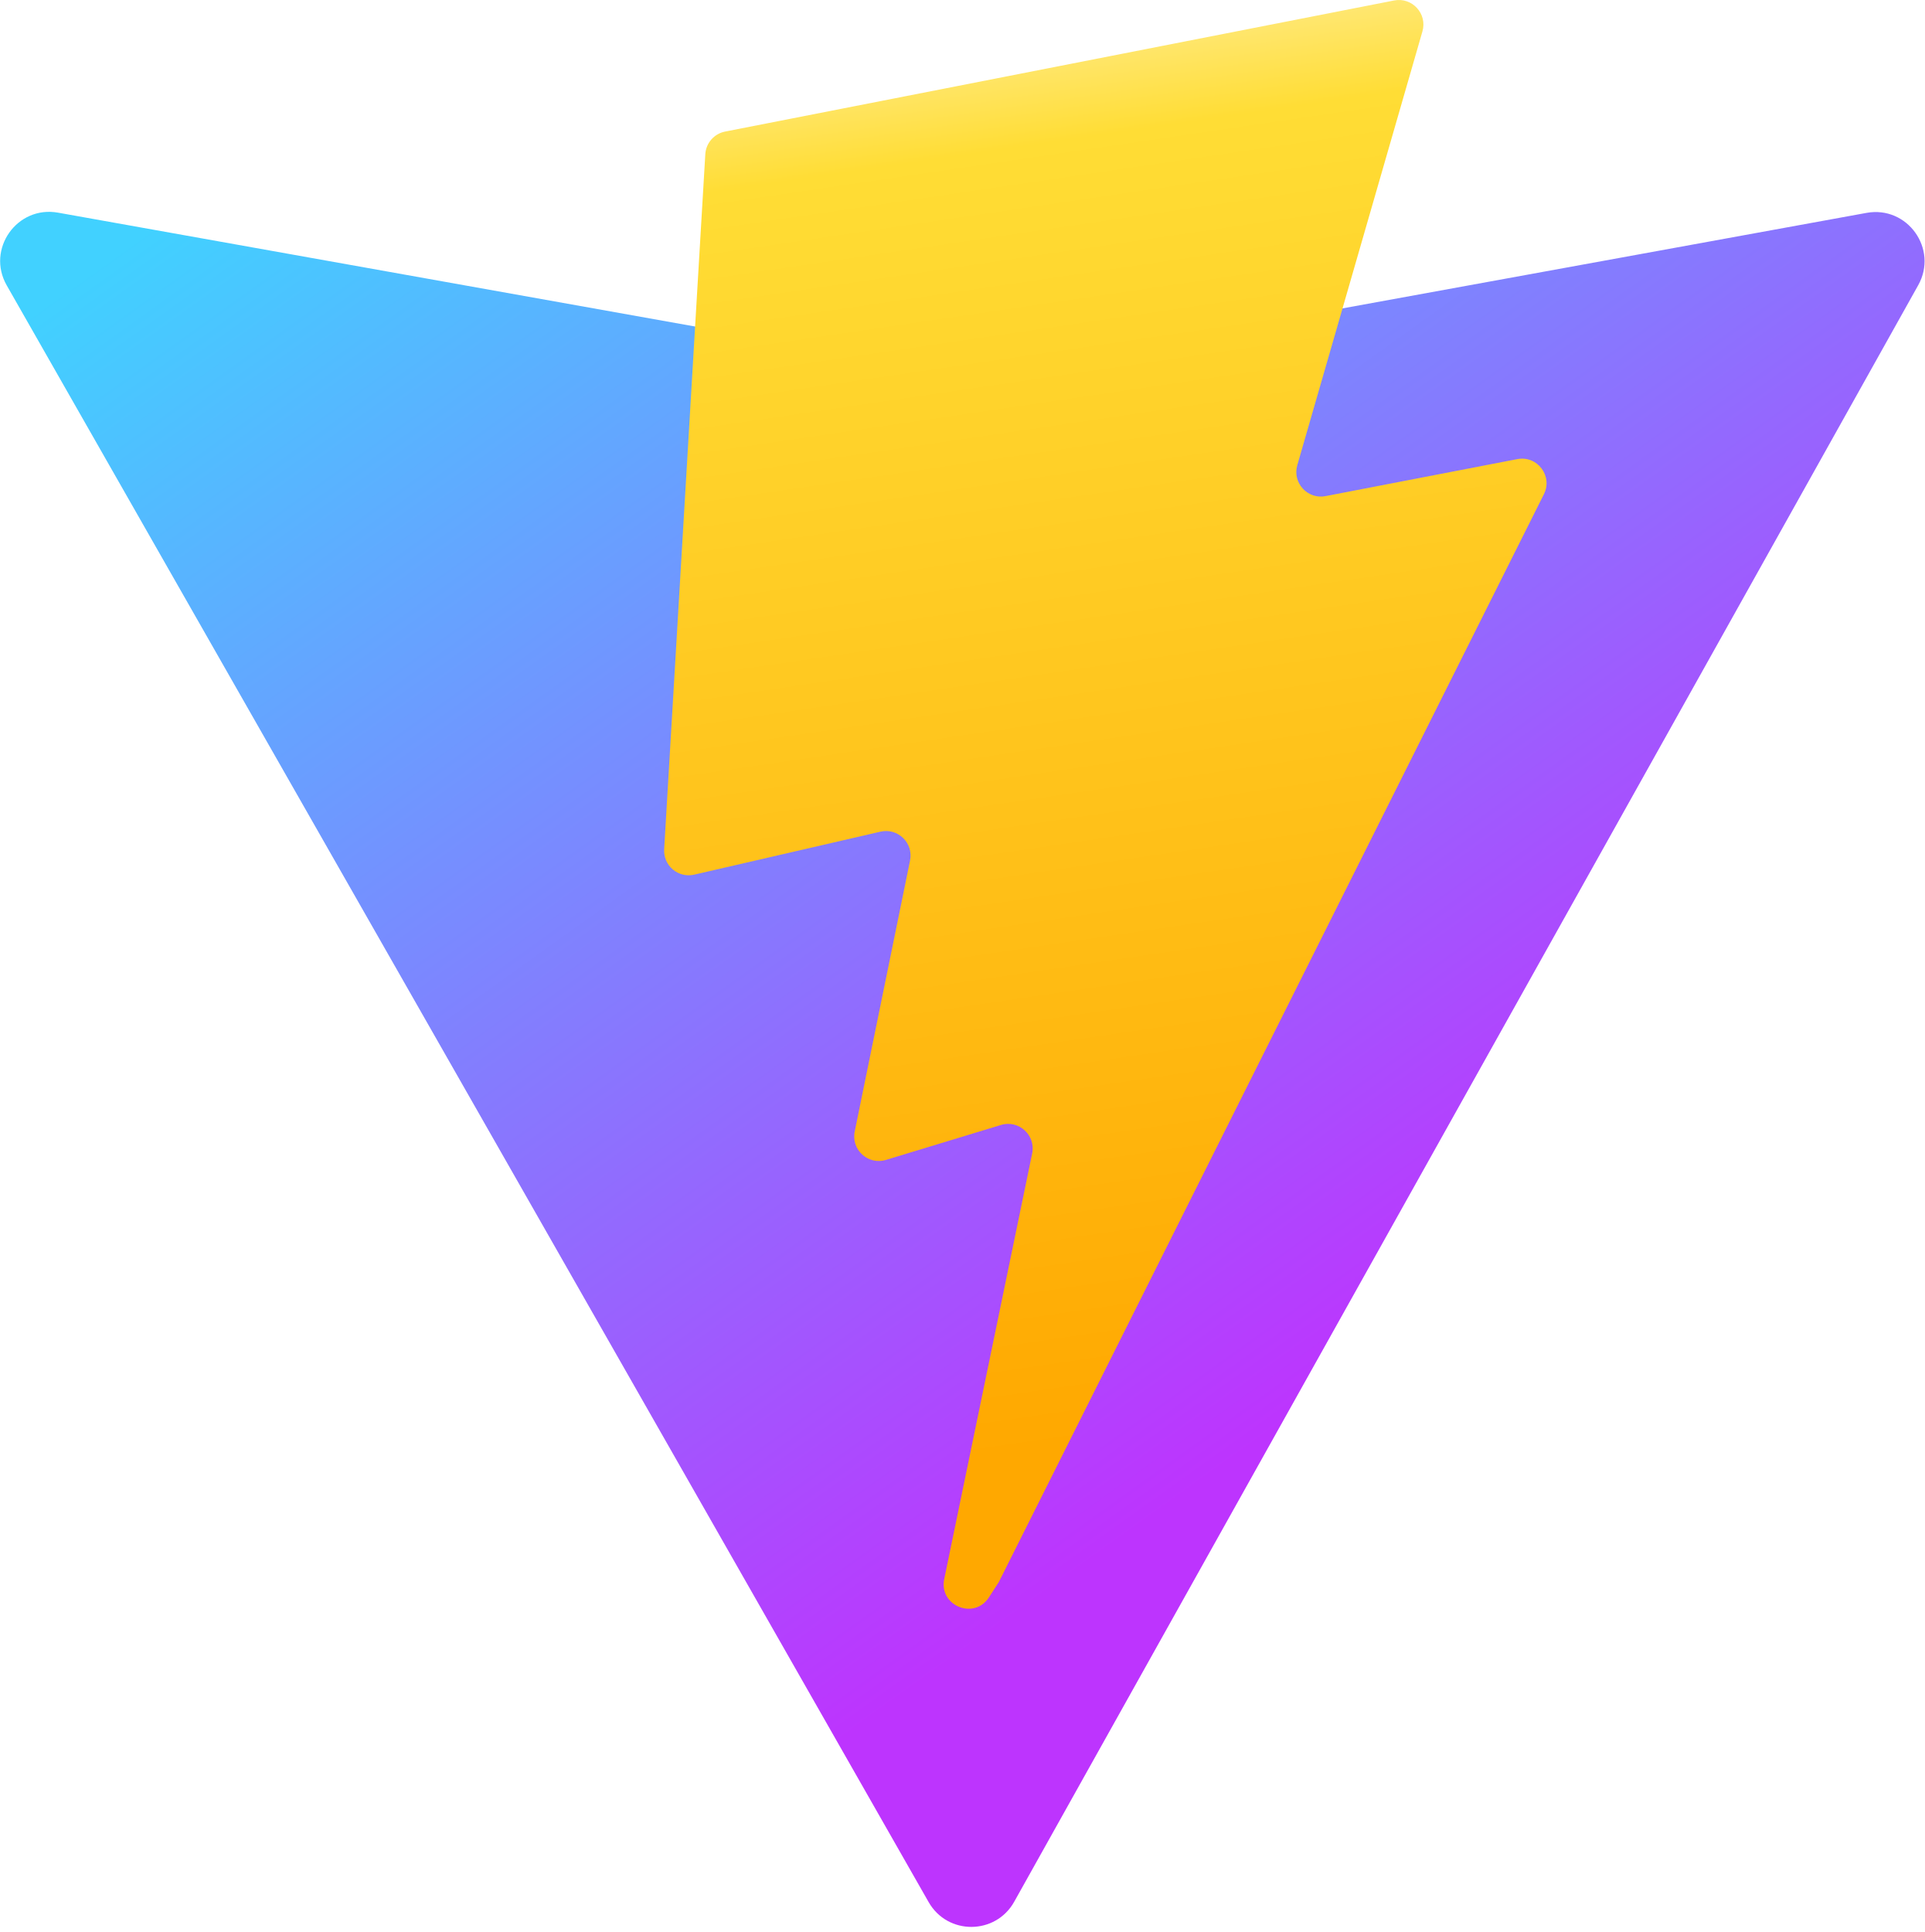
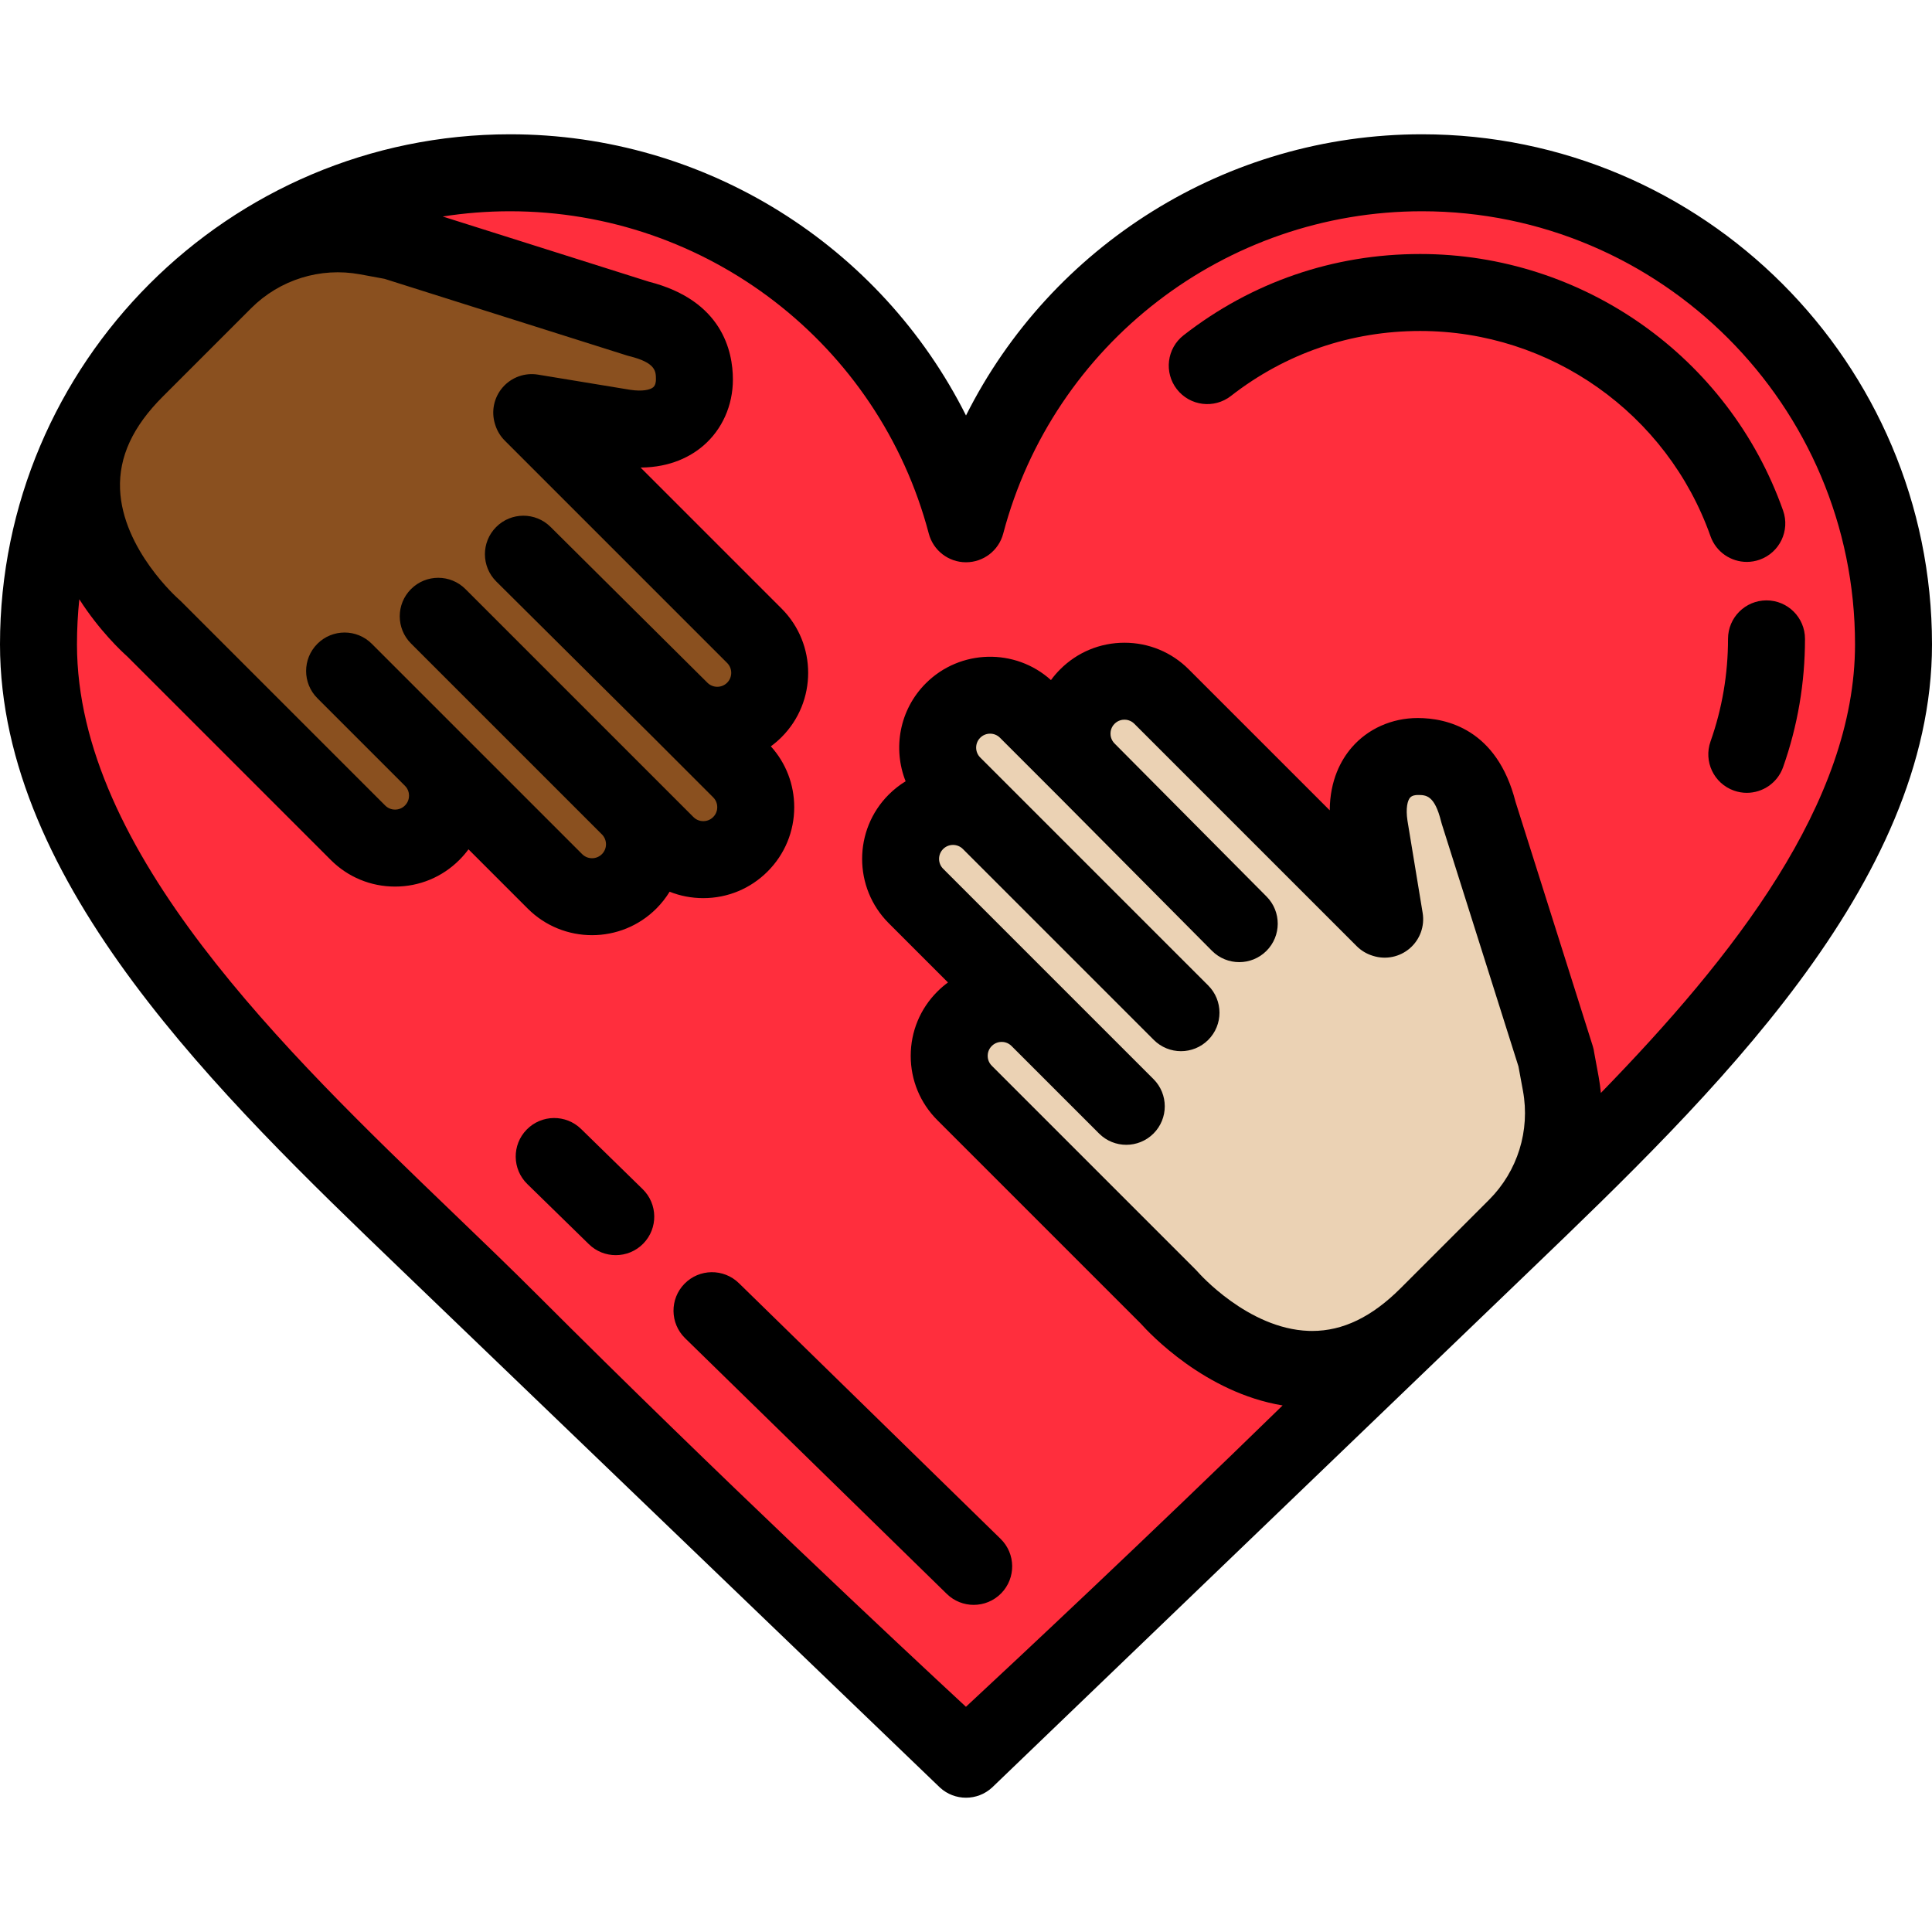
- <svg xmlns="http://www.w3.org/2000/svg" aria-hidden="true" role="img" class="iconify iconify--logos" width="31.88" height="32" preserveAspectRatio="xMidYMid meet" viewBox="0 0 256 257">
-   <defs>
-     <linearGradient id="IconifyId1813088fe1fbc01fb466" x1="-.828%" x2="57.636%" y1="7.652%" y2="78.411%">
-       <stop offset="0%" stop-color="#41D1FF" />
-       <stop offset="100%" stop-color="#BD34FE" />
-     </linearGradient>
-     <linearGradient id="IconifyId1813088fe1fbc01fb467" x1="43.376%" x2="50.316%" y1="2.242%" y2="89.03%">
-       <stop offset="0%" stop-color="#FFEA83" />
-       <stop offset="8.333%" stop-color="#FFDD35" />
-       <stop offset="100%" stop-color="#FFA800" />
-     </linearGradient>
-   </defs>
-   <path fill="url(#IconifyId1813088fe1fbc01fb466)" d="M255.153 37.938L134.897 252.976c-2.483 4.44-8.862 4.466-11.382.048L.875 37.958c-2.746-4.814 1.371-10.646 6.827-9.67l120.385 21.517a6.537 6.537 0 0 0 2.322-.004l117.867-21.483c5.438-.991 9.574 4.796 6.877 9.62Z" />
-   <path fill="url(#IconifyId1813088fe1fbc01fb467)" d="M185.432.063L96.44 17.501a3.268 3.268 0 0 0-2.634 3.014l-5.474 92.456a3.268 3.268 0 0 0 3.997 3.378l24.777-5.718c2.318-.535 4.413 1.507 3.936 3.838l-7.361 36.047c-.495 2.426 1.782 4.5 4.151 3.78l15.304-4.649c2.372-.72 4.652 1.36 4.15 3.788l-11.698 56.621c-.732 3.542 3.979 5.473 5.943 2.437l1.313-2.028l72.516-144.72c1.215-2.423-.88-5.186-3.54-4.672l-25.505 4.922c-2.396.462-4.435-1.77-3.759-4.114l16.646-57.705c.677-2.35-1.37-4.583-3.769-4.113Z" />
+ <svg xmlns="http://www.w3.org/2000/svg" height="800px" width="800px" version="1.1" id="Layer_1" viewBox="0 0 502 502" xml:space="preserve">
+   <g>
+     <path style="fill:#8A501F;" d="M39.938,163.295l20.536,20.536l32.541,32.541c5.322,5.322,13.95,5.322,19.272,0   c5.322-5.322,5.322-13.95,0-19.272l31.909,31.909c5.322,5.322,13.95,5.322,19.272,0l0,0c5.322-5.322,5.322-13.95,0-19.272   l9.636,9.636c5.322,5.322,13.95,5.322,19.272,0s5.322-13.95,0-19.272l-15.639-15.639c5.322,5.322,13.95,5.322,19.272,0l0,0   c5.322-5.322,5.322-13.95,0-19.272l-57.782-57.782l-0.063-0.2l24.04,3.957c12.427,1.896,18.229-5.016,18.229-12.542l0,0   c0-7.526-3.896-13.164-14.533-15.797L102.213,62.69l-0.005,0.014l-6.836-1.26c-3.271-0.603-8.385-2.628-14.386-5.207   c-32.207,14.956-56.825,43.488-66.503,78.25C26.652,151.086,39.938,163.295,39.938,163.295z" />
+     <g>
+       <path style="fill:#FF2E3D;" d="M492,167.421c0-67.671-54.858-122.529-122.529-122.529c-56.842,0-104.628,38.711-118.471,91.203    c-13.844-52.492-61.63-91.203-118.471-91.203c-18.413,0-35.874,4.069-51.543,11.346c6.001,2.579,11.116,4.604,14.386,5.207    l6.836,1.26l0.005-0.014L165.9,82.827c10.636,2.633,14.533,8.271,14.533,15.797l0,0c0,7.526-5.802,14.437-18.229,12.542    l-24.04-3.957l0.063,0.2l57.782,57.782c5.322,5.322,5.322,13.95,0,19.272l0,0c-5.322,5.322-13.95,5.322-19.272,0l15.639,15.639    c5.322,5.322,5.322,13.95,0,19.272s-13.95,5.322-19.272,0l-9.636-9.636c5.322,5.322,5.322,13.95,0,19.272l0,0    c-5.322,5.322-13.95,5.322-19.272,0l-31.909-31.909c5.322,5.322,5.322,13.95,0,19.272s-13.95,5.322-19.272,0L60.473,183.83    l-20.536-20.536c0,0-13.286-12.208-25.455-28.806C11.565,144.968,10,156.011,10,167.421c0,67.671,74.678,128.234,122.529,176.084    C192.17,403.146,251,457.108,251,457.108s55.062-50.744,108.583-103.763c-28.761,10.603-55.878-16.283-55.878-16.283    l-20.536-20.536l-32.541-32.541c-5.322-5.322-5.322-13.95,0-19.272s13.95-5.322,19.272,0l-31.909-31.909    c-5.322-5.322-5.322-13.95,0-19.272s13.95-5.322,19.272,0l-9.636-9.636c-5.322-5.322-5.322-13.95,0-19.272l0,0    c5.322-5.322,13.95-5.322,19.272,0l15.639,15.639c-5.322-5.322-5.322-13.95,0-19.272s13.95-5.322,19.272,0l57.781,57.782    l0.2,0.063l-3.957-24.04c-1.896-12.427,5.016-18.229,12.542-18.229l0,0c7.526,0,13.164,3.896,15.797,14.533l20.136,63.687    l-0.014,0.005l1.26,6.836c1.655,8.977,2.949,18.112,0.8,26.087C448.312,266.78,492,219.18,492,167.421z" />
+       <path style="fill:#EBD2B4;" d="M405.555,281.628l-1.26-6.836l0.014-0.005L384.173,211.1c-2.633-10.636-8.271-14.533-15.797-14.533    l0,0c-7.526,0-14.438,5.802-12.542,18.229l3.957,24.04l-0.2-0.063l-57.781-57.782c-5.322-5.322-13.95-5.322-19.272,0    s-5.322,13.95,0,19.272l-15.639-15.639c-5.322-5.322-13.95-5.322-19.272,0l0,0c-5.322,5.322-5.322,13.95,0,19.272l9.636,9.636    c-5.322-5.322-13.95-5.322-19.272,0s-5.322,13.95,0,19.272l31.909,31.909c-5.322-5.322-13.95-5.322-19.272,0    s-5.322,13.95,0,19.272l32.541,32.541l20.536,20.536c0,0,27.117,26.886,55.878,16.283c3.306-3.275,6.607-6.559,9.888-9.84    c11.251-11.251,23.986-23.206,36.884-35.79C408.505,299.74,407.21,290.605,405.555,281.628z" />
+     </g>
+     <g>
+       <path d="M244.24,464.478c1.912,1.754,4.336,2.63,6.76,2.63c2.432,0,4.862-0.882,6.776-2.646l140.366-134.908    C444.414,285.08,502,229.73,502,167.421c0-73.077-59.452-132.529-132.528-132.529c-50.836,0-96.358,28.998-118.472,73.064    c-22.113-44.066-67.636-73.064-118.472-73.064C59.452,34.892,0,94.344,0,167.421c0,62.31,57.586,117.659,103.857,162.133    L244.24,464.478z M128.63,110.224l0.063,0.201c0.483,1.53,1.328,2.921,2.463,4.056l57.781,57.781    c1.414,1.414,1.414,3.716,0.001,5.129c-1.417,1.416-3.717,1.414-5.132,0c-0.004-0.004-0.008-0.007-0.012-0.011    s-0.007-0.009-0.011-0.013l-40.736-40.462c-3.918-3.892-10.251-3.871-14.142,0.047c-3.893,3.918-3.871,10.25,0.048,14.142    l40.705,40.431c0.003,0.003,0.005,0.005,0.007,0.008l15.64,15.639c0.924,0.924,1.063,2.004,1.063,2.564    c0,0.561-0.139,1.641-1.063,2.565s-2.003,1.062-2.564,1.062c-0.561,0-1.641-0.138-2.564-1.063l-9.636-9.636l-49.602-49.602    c-3.906-3.905-10.236-3.905-14.143,0c-3.905,3.905-3.905,10.237,0,14.143l49.602,49.602l0.011,0.01    c1.403,1.415,1.4,3.708-0.01,5.119c-1.415,1.413-3.716,1.415-5.131,0l-31.909-31.909l0,0L96.61,167.281    c-3.905-3.905-10.235-3.905-14.143,0c-3.905,3.905-3.905,10.237,0,14.142l22.742,22.743c0.002,0.002,0.003,0.003,0.005,0.005    l0.012,0.012c0.914,0.922,1.052,1.994,1.052,2.553c0,0.561-0.139,1.64-1.063,2.565c-0.925,0.924-2.004,1.062-2.564,1.062    s-1.64-0.138-2.564-1.063L47.01,156.223c-0.186-0.186-0.379-0.364-0.579-0.534c-0.146-0.125-14.618-12.904-15.237-28.605    c-0.33-8.374,3.294-16.228,11.078-24.012l22.991-22.991c7.41-7.411,17.987-10.705,28.297-8.801l6.345,1.169l62.981,19.913    c0.202,0.064,0.406,0.122,0.612,0.172c6.936,1.717,6.936,3.94,6.936,6.09c0,0.52-0.092,1.47-0.706,1.998    c-0.75,0.644-2.71,1.153-5.965,0.666l-23.974-3.947c-3.427-0.564-6.906,0.692-9.183,3.32S127.581,106.909,128.63,110.224z     M260.265,270.722c0.562,0,1.641,0.138,2.564,1.062l0,0c0.002,0.002,0.003,0.003,0.005,0.005l22.742,22.742    c1.953,1.953,4.512,2.929,7.071,2.929c2.559,0,5.118-0.977,7.071-2.929c3.905-3.905,3.905-10.237,0-14.142l-22.747-22.748l0,0    l-31.909-31.909c-1.414-1.415-1.414-3.716-0.001-5.13c1.414-1.412,3.713-1.415,5.13-0.002l0.001,0.001l49.601,49.602    c1.953,1.953,4.512,2.929,7.071,2.929c2.559,0,5.118-0.977,7.071-2.929c3.905-3.905,3.905-10.237,0-14.142l-49.601-49.602    c-0.002-0.002-0.003-0.003-0.005-0.005l-9.632-9.631c-1.414-1.415-1.414-3.716-0.001-5.13c1.415-1.413,3.716-1.415,5.131,0    l15.609,15.609c0.004,0.004,0.009,0.009,0.013,0.013l39.454,39.728c1.955,1.969,4.524,2.954,7.096,2.954    c2.548,0,5.096-0.968,7.047-2.904c3.918-3.892,3.94-10.224,0.049-14.142l-39.462-39.737c-0.003-0.003-0.007-0.006-0.011-0.01    c-0.005-0.005-0.009-0.01-0.014-0.015l-0.012-0.012c-0.914-0.922-1.052-1.994-1.052-2.553c0-0.562,0.139-1.641,1.063-2.565    c0.924-0.924,2.003-1.062,2.564-1.062s1.641,0.138,2.564,1.063l57.782,57.782c1.139,1.138,2.534,1.984,4.07,2.468l0.2,0.063    c3.313,1.042,6.931,0.291,9.554-1.985c2.624-2.276,3.879-5.751,3.314-9.178l-3.947-23.976c-0.488-3.254,0.022-5.213,0.666-5.962    c0.527-0.614,1.479-0.706,1.998-0.706c2.149,0,4.373,0,6.09,6.936c0.051,0.206,0.108,0.41,0.172,0.612l19.913,62.978l1.171,6.348    c1.899,10.308-1.391,20.886-8.802,28.297l-22.992,22.992c-7.46,7.46-14.983,11.098-22.968,11.098    c-0.313,0-0.628-0.006-0.941-0.017c-15.801-0.562-28.604-15.123-28.708-15.242c-0.17-0.2-0.349-0.393-0.534-0.578l-53.077-53.077    c-0.924-0.924-1.062-2.004-1.062-2.565s0.138-1.64,1.063-2.565C258.624,270.86,259.703,270.722,260.265,270.722z M415.963,283.982    c-0.141-1.39-0.318-2.78-0.574-4.167l-1.155-6.266c-0.074-0.593-0.203-1.187-0.39-1.776l-20.047-63.4    c-4.834-18.962-17.985-21.805-25.422-21.805c-6.722,0-12.979,2.797-17.169,7.674c-2.727,3.174-5.643,8.41-5.694,16.311    l-36.632-36.631c-4.462-4.463-10.396-6.92-16.707-6.92s-12.245,2.458-16.706,6.92c-0.875,0.875-1.673,1.806-2.391,2.785    c-9.265-8.355-23.602-8.071-32.521,0.849c-6.867,6.868-8.615,16.945-5.243,25.447c-1.564,0.955-3.041,2.109-4.393,3.46    c-9.211,9.212-9.211,24.201,0,33.414l15.396,15.396c-0.97,0.712-1.892,1.503-2.758,2.37c-4.464,4.462-6.921,10.396-6.921,16.707    c0,6.312,2.457,12.245,6.92,16.708l52.851,52.851c2.334,2.62,16.745,17.946,36.859,21.275    c-35.305,34.432-68.458,65.45-82.279,78.301c-17.149-15.898-64.264-59.925-111.389-107.05    c-6.872-6.872-14.164-13.88-21.883-21.299C74.182,273.29,20,221.213,20,167.421c0-3.954,0.208-7.86,0.607-11.71    c5.229,8.163,10.972,13.533,12.484,14.88l52.852,52.851c4.462,4.463,10.396,6.921,16.707,6.921s12.245-2.458,16.706-6.92    c0.867-0.867,1.659-1.789,2.371-2.759l15.397,15.397c4.605,4.606,10.656,6.909,16.706,6.909c6.051,0,12.102-2.303,16.708-6.909    c1.349-1.348,2.5-2.821,3.453-4.381c2.746,1.093,5.703,1.665,8.747,1.665c6.312,0,12.245-2.458,16.706-6.92    c4.464-4.462,6.922-10.396,6.922-16.708c0-5.9-2.148-11.47-6.074-15.816c0.975-0.712,1.907-1.507,2.787-2.387    c9.211-9.212,9.211-24.201,0-33.413l-36.633-36.633c7.9-0.052,13.138-2.968,16.312-5.694c4.877-4.189,7.674-10.447,7.674-17.169    c0-7.437-2.843-20.587-21.804-25.422l-53.6-16.947c5.704-0.895,11.548-1.363,17.5-1.363c51.056,0,95.797,34.441,108.803,83.754    c1.157,4.391,5.128,7.45,9.669,7.45s8.512-3.059,9.669-7.45c13.006-49.313,57.747-83.754,108.803-83.754    C431.52,54.892,482,105.373,482,167.421C482,208.546,450.332,248.668,415.963,283.982z" />
+       <path d="M459,156c-5.522,0-10,4.477-10,10c0,9.154-1.53,18.127-4.55,26.668c-1.84,5.208,0.89,10.92,6.097,12.761    c1.102,0.39,2.226,0.575,3.332,0.575c4.119,0,7.978-2.565,9.429-6.67C467.085,188.646,469,177.431,469,166    C469,160.477,464.522,156,459,156z" />
+       <path d="M453.879,146.003c1.105,0,2.23-0.185,3.332-0.574c5.207-1.841,7.937-7.554,6.097-12.761C449.214,92.792,411.314,66,369,66    c-22.505,0-43.76,7.301-61.466,21.115c-4.354,3.397-5.13,9.681-1.733,14.035c3.398,4.355,9.682,5.13,14.036,1.733    C333.995,91.838,350.995,86,369,86c33.854,0,64.176,21.433,75.45,53.333C445.901,143.438,449.76,146.003,453.879,146.003z" />
+       <path d="M150.988,293.348c-3.951-3.861-10.282-3.786-14.141,0.164c-3.86,3.95-3.786,10.282,0.164,14.141l15.999,15.632    c1.945,1.901,4.467,2.848,6.987,2.848c2.599,0,5.194-1.006,7.153-3.011c3.86-3.95,3.786-10.282-0.164-14.141L150.988,293.348z" />
+       <path d="M177.848,333.571c-3.86,3.951-3.786,10.282,0.164,14.142l68,66.44c1.945,1.9,4.467,2.847,6.987,2.847    c2.599,0,5.194-1.006,7.153-3.011c3.86-3.951,3.786-10.282-0.164-14.142l-68-66.44    C188.037,329.547,181.706,329.621,177.848,333.571z" />
+     </g>
+   </g>
</svg>
